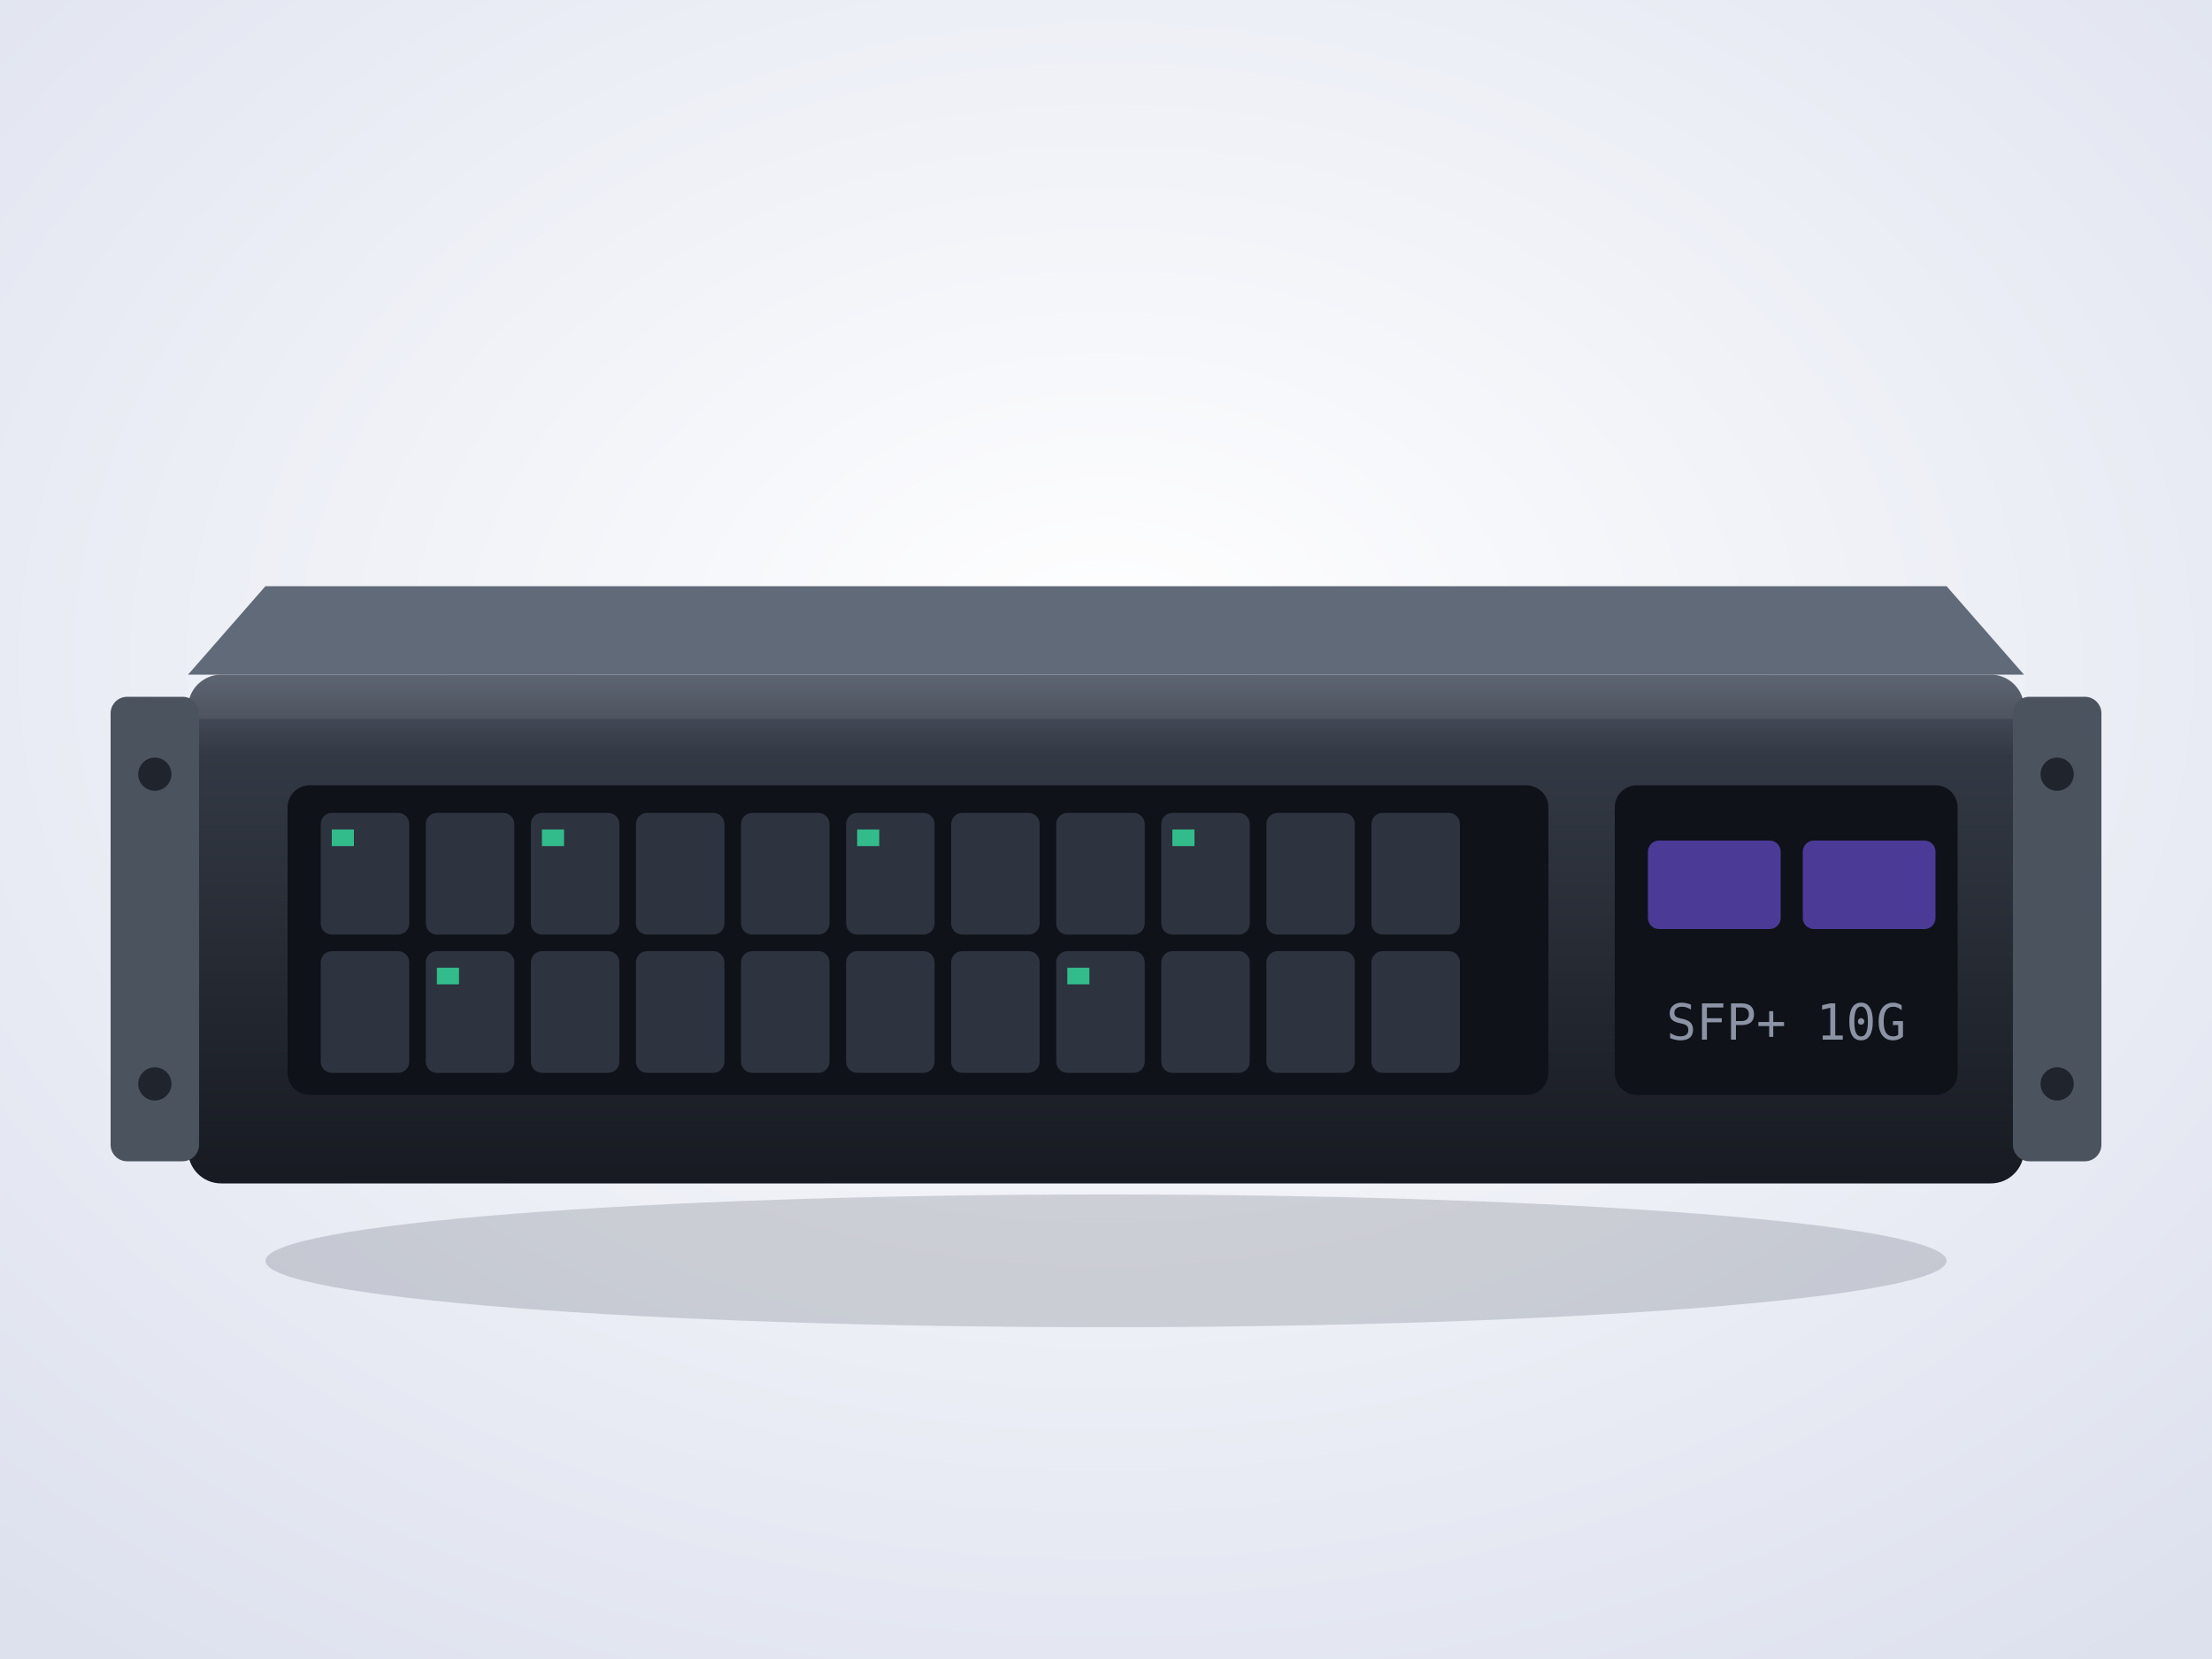
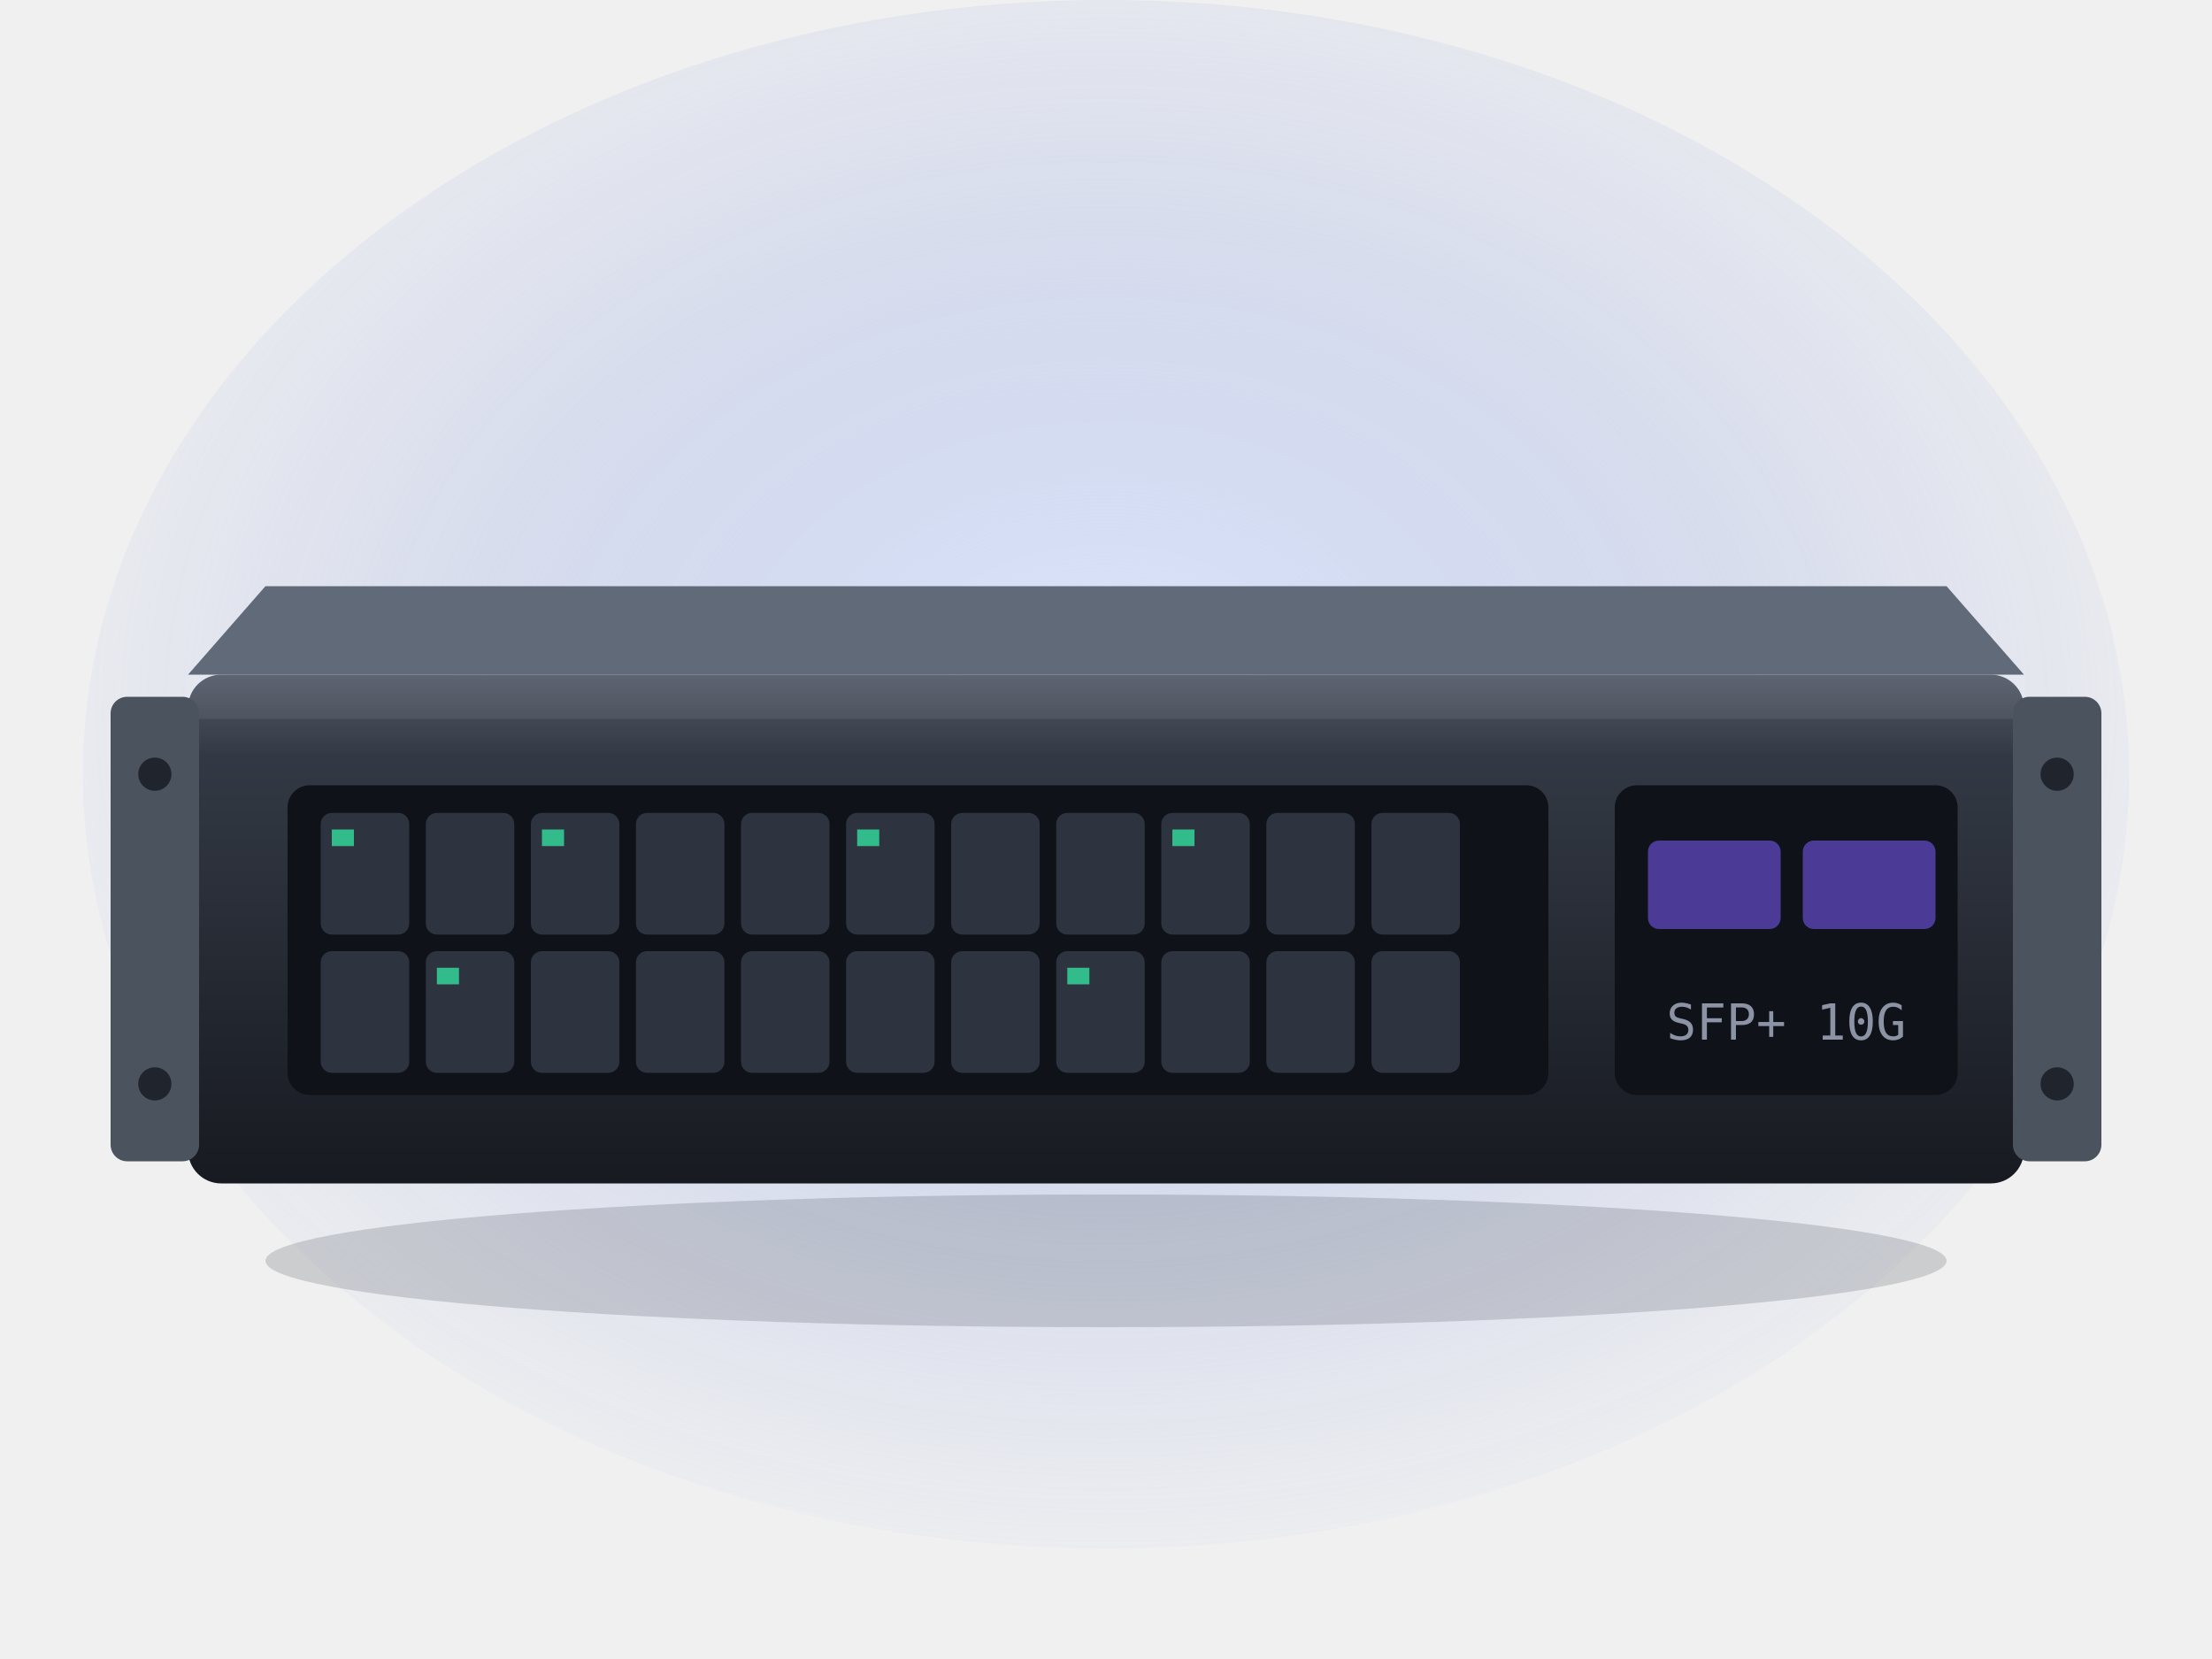
<svg xmlns="http://www.w3.org/2000/svg" viewBox="0 0 400 300" role="img" aria-label="Switch gerenciável PoE de 24 portas">
  <defs>
-     <radialGradient id="bg" cx="50%" cy="40%" r="75%">
-       <stop offset="0%" stop-color="#fff" />
-       <stop offset="100%" stop-color="#dde1ee" />
+     <radialGradient id="halo" cx="50%" cy="46%" r="58%">
+       <stop offset="0%" stop-color="#dce6ff" stop-opacity=".88" />
+       <stop offset="55%" stop-color="#aab9e8" stop-opacity=".34" />
+       <stop offset="100%" stop-color="#aab9e8" stop-opacity="0" />
    </radialGradient>
+   </defs>
+   <ellipse cx="200" cy="140" rx="185" ry="140" fill="url(#halo)" />
+   <defs>
    <linearGradient id="chassi" x1="0" y1="0" x2="0" y2="1">
      <stop offset="0%" stop-color="#525a68" />
      <stop offset="16%" stop-color="#333944" />
      <stop offset="100%" stop-color="#171a21" />
    </linearGradient>
  </defs>
-   <rect width="400" height="300" fill="url(#bg)" />
  <ellipse cx="200" cy="228" rx="152" ry="12" fill="#0b1020" opacity=".16" />
  <path d="M34 122 L366 122 L352 106 L48 106 Z" fill="#616a78" />
  <rect x="34" y="122" width="332" height="92" rx="6" fill="url(#chassi)" />
  <rect x="34" y="122" width="332" height="8" fill="#fff" opacity=".07" />
  <rect x="20" y="126" width="16" height="84" rx="3" fill="#4b535f" />
  <rect x="364" y="126" width="16" height="84" rx="3" fill="#4b535f" />
  <circle cx="28" cy="140" r="3" fill="#20242c" />
  <circle cx="28" cy="196" r="3" fill="#20242c" />
  <circle cx="372" cy="140" r="3" fill="#20242c" />
  <circle cx="372" cy="196" r="3" fill="#20242c" />
  <g id="portas">
    <rect x="52" y="142" width="228" height="56" rx="4" fill="#0f1218" />
  </g>
  <g fill="#2d333f">
    <rect x="58" y="147" width="16" height="22" rx="2" />
    <rect x="77" y="147" width="16" height="22" rx="2" />
    <rect x="96" y="147" width="16" height="22" rx="2" />
    <rect x="115" y="147" width="16" height="22" rx="2" />
    <rect x="134" y="147" width="16" height="22" rx="2" />
    <rect x="153" y="147" width="16" height="22" rx="2" />
    <rect x="172" y="147" width="16" height="22" rx="2" />
    <rect x="191" y="147" width="16" height="22" rx="2" />
    <rect x="210" y="147" width="16" height="22" rx="2" />
    <rect x="229" y="147" width="16" height="22" rx="2" />
    <rect x="248" y="147" width="16" height="22" rx="2" />
    <rect x="58" y="172" width="16" height="22" rx="2" />
    <rect x="77" y="172" width="16" height="22" rx="2" />
    <rect x="96" y="172" width="16" height="22" rx="2" />
    <rect x="115" y="172" width="16" height="22" rx="2" />
    <rect x="134" y="172" width="16" height="22" rx="2" />
    <rect x="153" y="172" width="16" height="22" rx="2" />
    <rect x="172" y="172" width="16" height="22" rx="2" />
    <rect x="191" y="172" width="16" height="22" rx="2" />
    <rect x="210" y="172" width="16" height="22" rx="2" />
    <rect x="229" y="172" width="16" height="22" rx="2" />
    <rect x="248" y="172" width="16" height="22" rx="2" />
  </g>
  <g fill="#34d399" opacity=".85">
    <rect x="60" y="150" width="4" height="3" />
    <rect x="98" y="150" width="4" height="3" />
    <rect x="155" y="150" width="4" height="3" />
    <rect x="212" y="150" width="4" height="3" />
    <rect x="79" y="175" width="4" height="3" />
    <rect x="193" y="175" width="4" height="3" />
  </g>
  <rect x="292" y="142" width="62" height="56" rx="4" fill="#0f1218" />
  <rect x="298" y="152" width="24" height="16" rx="2" fill="#7c5cff" opacity=".55" />
  <rect x="326" y="152" width="24" height="16" rx="2" fill="#7c5cff" opacity=".55" />
  <text x="323" y="188" font-family="monospace" font-size="9" fill="#8b93a4" text-anchor="middle">SFP+ 10G</text>
</svg>
